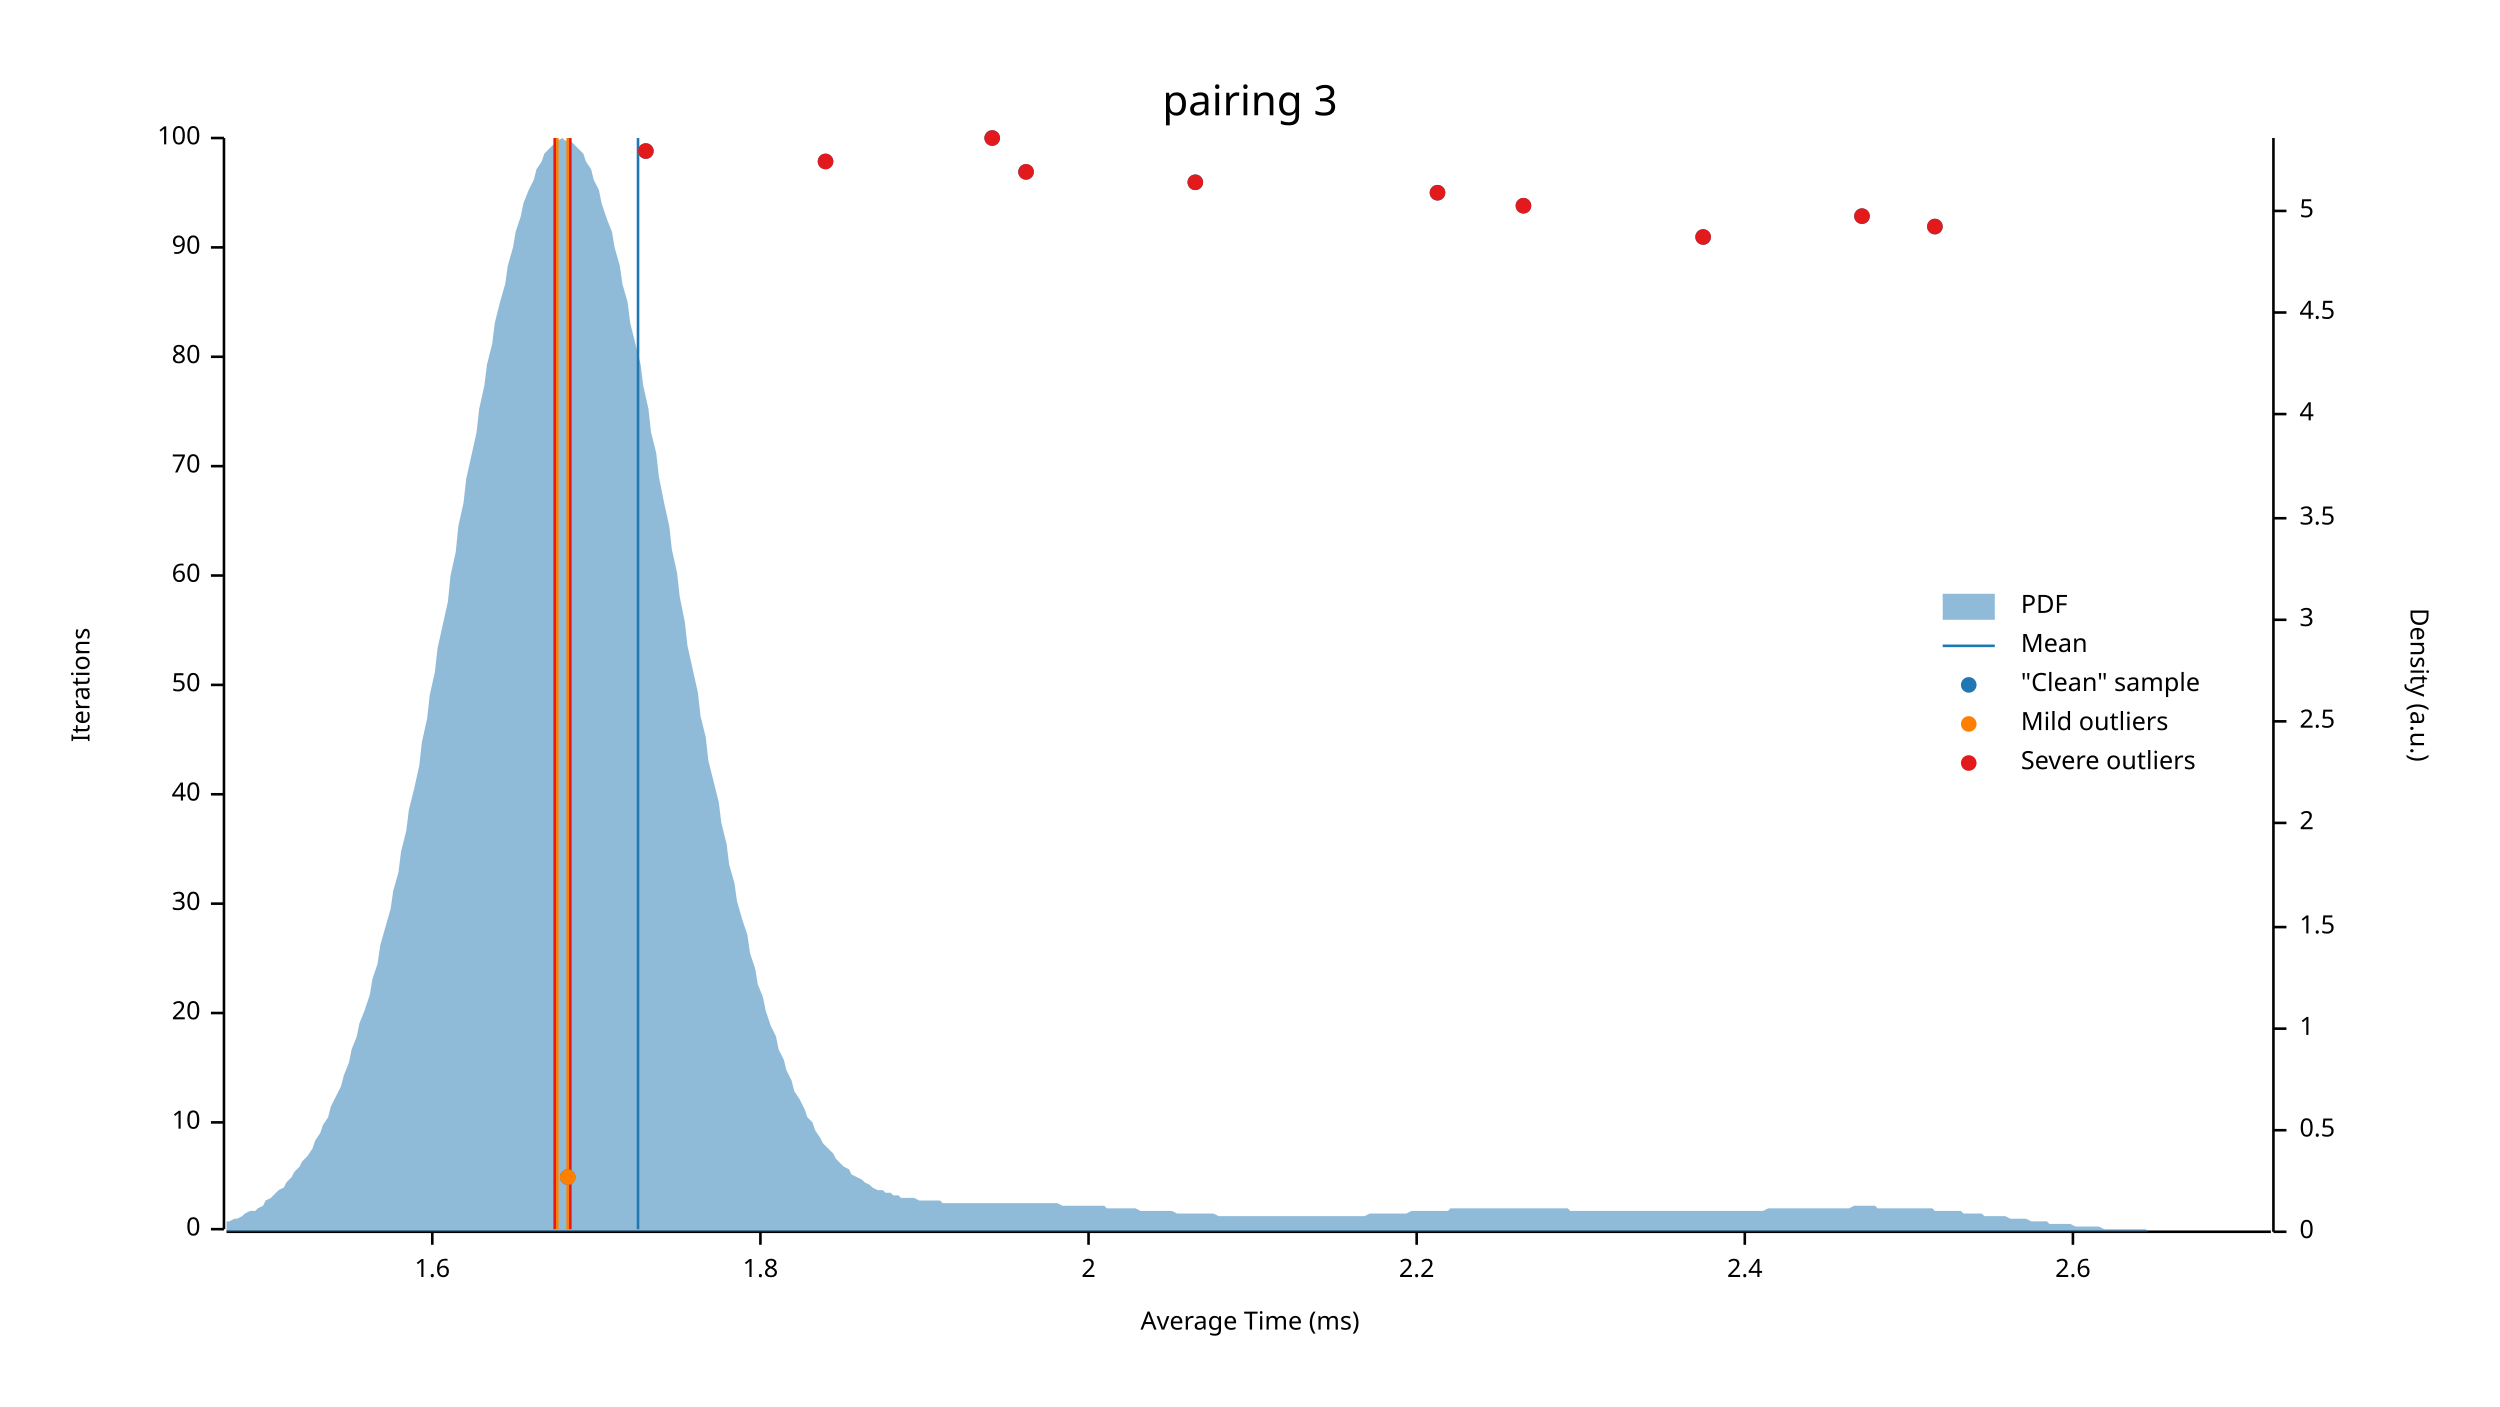
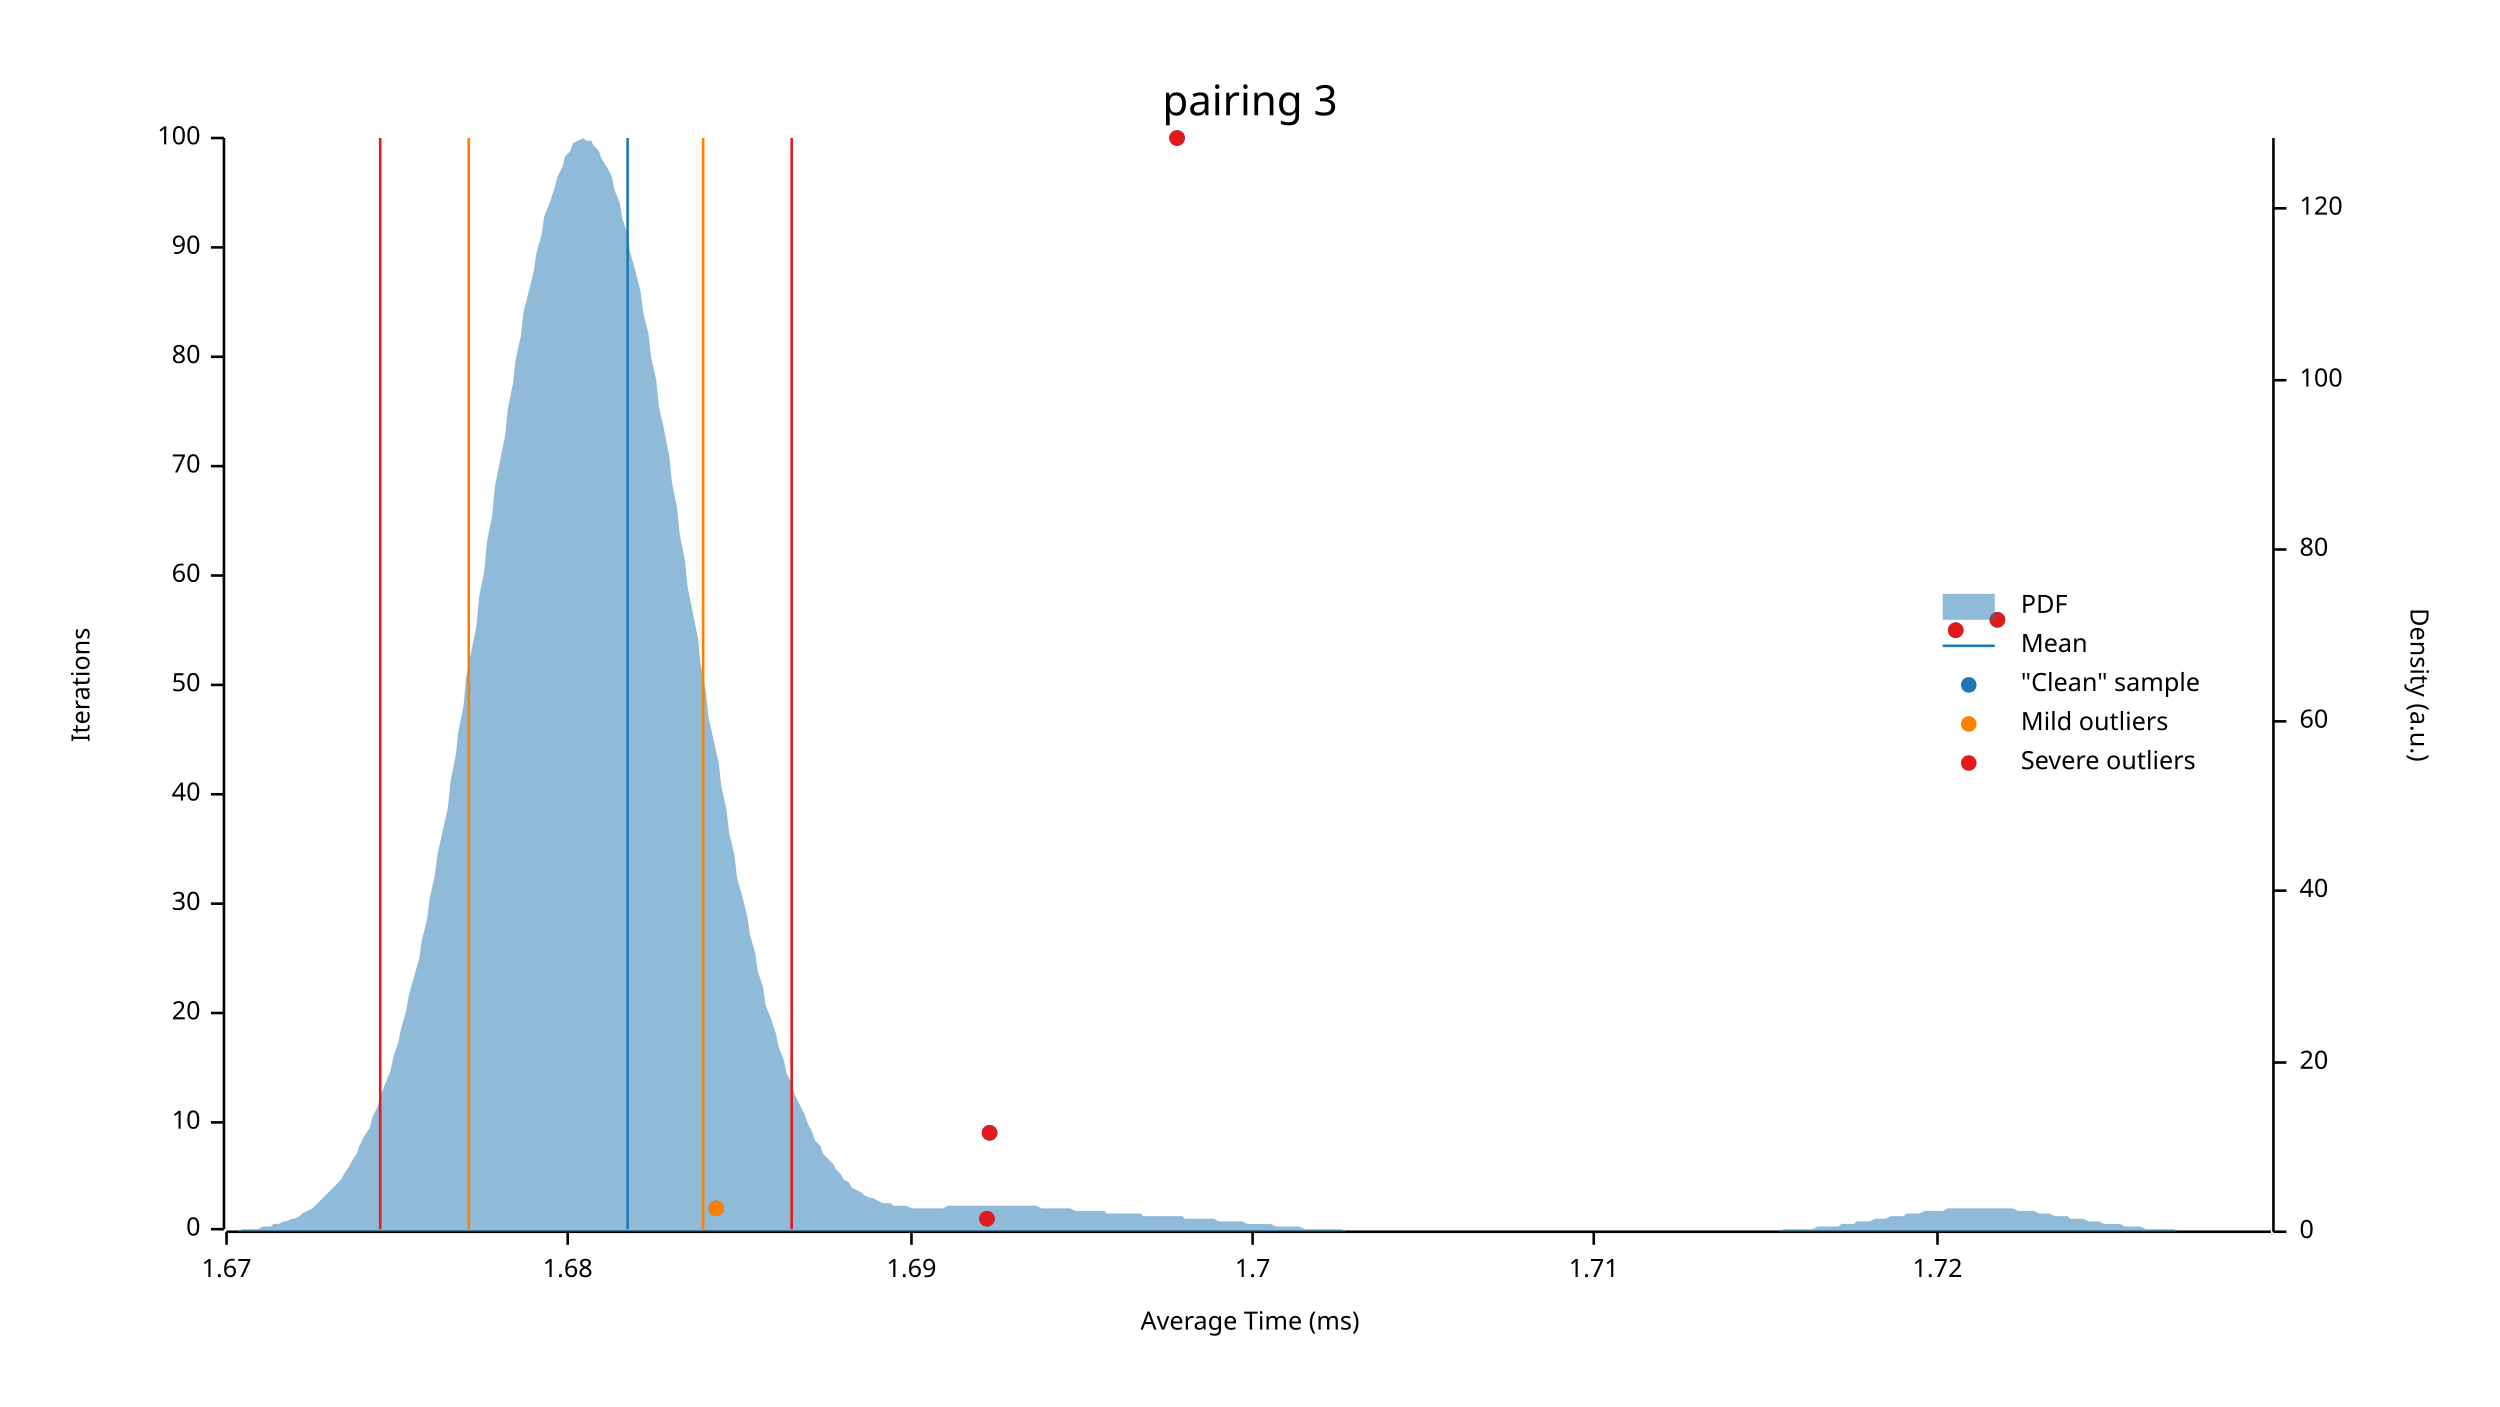
<svg xmlns="http://www.w3.org/2000/svg" width="960" height="540" viewBox="0 0 960 540">
  <text x="480" y="32" dy="0.76em" text-anchor="middle" font-family="sans-serif" font-size="16.129" opacity="1" fill="#000000">
pairing 3
</text>
  <text x="27" y="263" dy="0.76em" text-anchor="middle" font-family="sans-serif" font-size="9.677" opacity="1" fill="#000000" transform="rotate(270, 27, 263)">
Iterations
</text>
  <text x="480" y="513" dy="-0.5ex" text-anchor="middle" font-family="sans-serif" font-size="9.677" opacity="1" fill="#000000">
Average Time (ms)
</text>
  <polyline fill="none" opacity="1" stroke="#000000" stroke-width="1" points="86,53 86,472 " />
  <text x="77" y="472" dy="0.5ex" text-anchor="end" font-family="sans-serif" font-size="9.677" opacity="1" fill="#000000">
0
</text>
  <polyline fill="none" opacity="1" stroke="#000000" stroke-width="1" points="81,472 86,472 " />
  <text x="77" y="431" dy="0.5ex" text-anchor="end" font-family="sans-serif" font-size="9.677" opacity="1" fill="#000000">
10
</text>
  <polyline fill="none" opacity="1" stroke="#000000" stroke-width="1" points="81,431 86,431 " />
  <text x="77" y="389" dy="0.5ex" text-anchor="end" font-family="sans-serif" font-size="9.677" opacity="1" fill="#000000">
20
</text>
  <polyline fill="none" opacity="1" stroke="#000000" stroke-width="1" points="81,389 86,389 " />
  <text x="77" y="347" dy="0.5ex" text-anchor="end" font-family="sans-serif" font-size="9.677" opacity="1" fill="#000000">
30
</text>
  <polyline fill="none" opacity="1" stroke="#000000" stroke-width="1" points="81,347 86,347 " />
  <text x="77" y="305" dy="0.5ex" text-anchor="end" font-family="sans-serif" font-size="9.677" opacity="1" fill="#000000">
40
</text>
  <polyline fill="none" opacity="1" stroke="#000000" stroke-width="1" points="81,305 86,305 " />
  <text x="77" y="263" dy="0.5ex" text-anchor="end" font-family="sans-serif" font-size="9.677" opacity="1" fill="#000000">
50
</text>
  <polyline fill="none" opacity="1" stroke="#000000" stroke-width="1" points="81,263 86,263 " />
  <text x="77" y="221" dy="0.5ex" text-anchor="end" font-family="sans-serif" font-size="9.677" opacity="1" fill="#000000">
60
</text>
  <polyline fill="none" opacity="1" stroke="#000000" stroke-width="1" points="81,221 86,221 " />
  <text x="77" y="179" dy="0.5ex" text-anchor="end" font-family="sans-serif" font-size="9.677" opacity="1" fill="#000000">
70
</text>
  <polyline fill="none" opacity="1" stroke="#000000" stroke-width="1" points="81,179 86,179 " />
  <text x="77" y="137" dy="0.5ex" text-anchor="end" font-family="sans-serif" font-size="9.677" opacity="1" fill="#000000">
80
</text>
  <polyline fill="none" opacity="1" stroke="#000000" stroke-width="1" points="81,137 86,137 " />
  <text x="77" y="95" dy="0.5ex" text-anchor="end" font-family="sans-serif" font-size="9.677" opacity="1" fill="#000000">
90
</text>
  <polyline fill="none" opacity="1" stroke="#000000" stroke-width="1" points="81,95 86,95 " />
  <text x="77" y="53" dy="0.5ex" text-anchor="end" font-family="sans-serif" font-size="9.677" opacity="1" fill="#000000">
100
</text>
  <polyline fill="none" opacity="1" stroke="#000000" stroke-width="1" points="81,53 86,53 " />
  <polyline fill="none" opacity="1" stroke="#000000" stroke-width="1" points="87,473 872,473 " />
-   <text x="166" y="483" dy="0.76em" text-anchor="middle" font-family="sans-serif" font-size="9.677" opacity="1" fill="#000000">
- 1.6
+   <text x="87" y="483" dy="0.76em" text-anchor="middle" font-family="sans-serif" font-size="9.677" opacity="1" fill="#000000">
+ 1.67
</text>
-   <polyline fill="none" opacity="1" stroke="#000000" stroke-width="1" points="166,473 166,478 " />
-   <text x="292" y="483" dy="0.76em" text-anchor="middle" font-family="sans-serif" font-size="9.677" opacity="1" fill="#000000">
- 1.8
+   <polyline fill="none" opacity="1" stroke="#000000" stroke-width="1" points="87,473 87,478 " />
+   <text x="218" y="483" dy="0.76em" text-anchor="middle" font-family="sans-serif" font-size="9.677" opacity="1" fill="#000000">
+ 1.68
</text>
-   <polyline fill="none" opacity="1" stroke="#000000" stroke-width="1" points="292,473 292,478 " />
-   <text x="418" y="483" dy="0.76em" text-anchor="middle" font-family="sans-serif" font-size="9.677" opacity="1" fill="#000000">
- 2
+   <polyline fill="none" opacity="1" stroke="#000000" stroke-width="1" points="218,473 218,478 " />
+   <text x="350" y="483" dy="0.76em" text-anchor="middle" font-family="sans-serif" font-size="9.677" opacity="1" fill="#000000">
+ 1.69
</text>
-   <polyline fill="none" opacity="1" stroke="#000000" stroke-width="1" points="418,473 418,478 " />
-   <text x="544" y="483" dy="0.76em" text-anchor="middle" font-family="sans-serif" font-size="9.677" opacity="1" fill="#000000">
- 2.2
+   <polyline fill="none" opacity="1" stroke="#000000" stroke-width="1" points="350,473 350,478 " />
+   <text x="481" y="483" dy="0.76em" text-anchor="middle" font-family="sans-serif" font-size="9.677" opacity="1" fill="#000000">
+ 1.7
</text>
-   <polyline fill="none" opacity="1" stroke="#000000" stroke-width="1" points="544,473 544,478 " />
-   <text x="670" y="483" dy="0.76em" text-anchor="middle" font-family="sans-serif" font-size="9.677" opacity="1" fill="#000000">
- 2.4
+   <polyline fill="none" opacity="1" stroke="#000000" stroke-width="1" points="481,473 481,478 " />
+   <text x="612" y="483" dy="0.76em" text-anchor="middle" font-family="sans-serif" font-size="9.677" opacity="1" fill="#000000">
+ 1.71
</text>
-   <polyline fill="none" opacity="1" stroke="#000000" stroke-width="1" points="670,473 670,478 " />
-   <text x="796" y="483" dy="0.76em" text-anchor="middle" font-family="sans-serif" font-size="9.677" opacity="1" fill="#000000">
- 2.6
+   <polyline fill="none" opacity="1" stroke="#000000" stroke-width="1" points="612,473 612,478 " />
+   <text x="744" y="483" dy="0.76em" text-anchor="middle" font-family="sans-serif" font-size="9.677" opacity="1" fill="#000000">
+ 1.72
</text>
-   <polyline fill="none" opacity="1" stroke="#000000" stroke-width="1" points="796,473 796,478 " />
+   <polyline fill="none" opacity="1" stroke="#000000" stroke-width="1" points="744,473 744,478 " />
  <text x="933" y="263" dy="0.76em" text-anchor="middle" font-family="sans-serif" font-size="9.677" opacity="1" fill="#000000" transform="rotate(90, 933, 263)">
Density (a.u.)
</text>
  <polyline fill="none" opacity="1" stroke="#000000" stroke-width="1" points="873,53 873,473 " />
  <text x="883" y="473" dy="0.5ex" text-anchor="start" font-family="sans-serif" font-size="9.677" opacity="1" fill="#000000">
0
</text>
  <polyline fill="none" opacity="1" stroke="#000000" stroke-width="1" points="873,473 878,473 " />
-   <text x="883" y="434" dy="0.5ex" text-anchor="start" font-family="sans-serif" font-size="9.677" opacity="1" fill="#000000">
- 0.5
+   <text x="883" y="408" dy="0.5ex" text-anchor="start" font-family="sans-serif" font-size="9.677" opacity="1" fill="#000000">
+ 20
</text>
-   <polyline fill="none" opacity="1" stroke="#000000" stroke-width="1" points="873,434 878,434 " />
-   <text x="883" y="395" dy="0.5ex" text-anchor="start" font-family="sans-serif" font-size="9.677" opacity="1" fill="#000000">
- 1
+   <polyline fill="none" opacity="1" stroke="#000000" stroke-width="1" points="873,408 878,408 " />
+   <text x="883" y="342" dy="0.5ex" text-anchor="start" font-family="sans-serif" font-size="9.677" opacity="1" fill="#000000">
+ 40
</text>
-   <polyline fill="none" opacity="1" stroke="#000000" stroke-width="1" points="873,395 878,395 " />
-   <text x="883" y="356" dy="0.5ex" text-anchor="start" font-family="sans-serif" font-size="9.677" opacity="1" fill="#000000">
- 1.5
- </text>
-   <polyline fill="none" opacity="1" stroke="#000000" stroke-width="1" points="873,356 878,356 " />
-   <text x="883" y="316" dy="0.5ex" text-anchor="start" font-family="sans-serif" font-size="9.677" opacity="1" fill="#000000">
- 2
- </text>
-   <polyline fill="none" opacity="1" stroke="#000000" stroke-width="1" points="873,316 878,316 " />
+   <polyline fill="none" opacity="1" stroke="#000000" stroke-width="1" points="873,342 878,342 " />
  <text x="883" y="277" dy="0.5ex" text-anchor="start" font-family="sans-serif" font-size="9.677" opacity="1" fill="#000000">
- 2.5
+ 60
</text>
  <polyline fill="none" opacity="1" stroke="#000000" stroke-width="1" points="873,277 878,277 " />
-   <text x="883" y="238" dy="0.5ex" text-anchor="start" font-family="sans-serif" font-size="9.677" opacity="1" fill="#000000">
- 3
+   <text x="883" y="211" dy="0.5ex" text-anchor="start" font-family="sans-serif" font-size="9.677" opacity="1" fill="#000000">
+ 80
</text>
-   <polyline fill="none" opacity="1" stroke="#000000" stroke-width="1" points="873,238 878,238 " />
-   <text x="883" y="199" dy="0.5ex" text-anchor="start" font-family="sans-serif" font-size="9.677" opacity="1" fill="#000000">
- 3.5
+   <polyline fill="none" opacity="1" stroke="#000000" stroke-width="1" points="873,211 878,211 " />
+   <text x="883" y="146" dy="0.5ex" text-anchor="start" font-family="sans-serif" font-size="9.677" opacity="1" fill="#000000">
+ 100
</text>
-   <polyline fill="none" opacity="1" stroke="#000000" stroke-width="1" points="873,199 878,199 " />
-   <text x="883" y="159" dy="0.5ex" text-anchor="start" font-family="sans-serif" font-size="9.677" opacity="1" fill="#000000">
- 4
+   <polyline fill="none" opacity="1" stroke="#000000" stroke-width="1" points="873,146 878,146 " />
+   <text x="883" y="80" dy="0.5ex" text-anchor="start" font-family="sans-serif" font-size="9.677" opacity="1" fill="#000000">
+ 120
</text>
-   <polyline fill="none" opacity="1" stroke="#000000" stroke-width="1" points="873,159 878,159 " />
-   <text x="883" y="120" dy="0.5ex" text-anchor="start" font-family="sans-serif" font-size="9.677" opacity="1" fill="#000000">
- 4.5
- </text>
-   <polyline fill="none" opacity="1" stroke="#000000" stroke-width="1" points="873,120 878,120 " />
-   <text x="883" y="81" dy="0.5ex" text-anchor="start" font-family="sans-serif" font-size="9.677" opacity="1" fill="#000000">
- 5
- </text>
-   <polyline fill="none" opacity="1" stroke="#000000" stroke-width="1" points="873,81 878,81 " />
-   <polygon opacity="0.5" fill="#1F78B4" points="87,469 88,469 90,468 91,468 93,467 94,466 96,465 98,465 99,464 101,463 102,461 104,460 105,459 107,457 109,456 110,454 112,452 113,450 115,448 116,446 118,444 120,441 121,438 123,435 124,432 126,429 127,425 129,421 131,417 132,413 134,408 135,403 137,398 138,393 140,388 142,382 143,376 145,370 146,363 148,356 150,349 151,342 153,335 154,327 156,319 157,311 159,303 161,294 162,285 164,276 165,267 167,258 168,249 170,240 172,231 173,221 175,212 176,202 178,193 179,184 181,175 183,166 184,157 186,148 187,140 189,132 190,124 192,116 194,109 195,102 197,95 198,89 200,83 201,78 203,73 205,69 206,65 208,62 209,59 211,57 213,55 214,54 216,53 217,54 219,54 220,55 222,57 224,59 225,62 227,65 228,69 230,73 231,78 233,84 235,89 236,95 238,102 239,109 241,116 242,124 244,132 246,140 247,148 249,157 250,166 252,174 253,183 255,193 257,202 258,211 260,220 261,229 263,239 264,248 266,257 268,266 269,275 271,283 272,292 274,300 276,308 277,316 279,324 280,332 282,339 283,346 285,353 287,359 288,366 290,372 291,378 293,383 294,388 296,394 298,398 299,403 301,407 302,411 304,415 305,419 307,422 309,426 310,429 312,431 313,434 315,437 316,439 318,441 320,443 321,445 323,447 324,448 326,449 327,451 329,452 331,453 332,454 334,455 335,456 337,457 339,457 340,458 342,458 343,459 345,459 346,460 348,460 350,460 351,460 353,461 354,461 356,461 357,461 359,461 361,461 362,462 364,462 365,462 367,462 368,462 370,462 372,462 373,462 375,462 376,462 378,462 379,462 381,462 383,462 384,462 386,462 387,462 389,462 391,462 392,462 394,462 395,462 397,462 398,462 400,462 402,462 403,462 405,462 406,462 408,463 409,463 411,463 413,463 414,463 416,463 417,463 419,463 420,463 422,463 424,463 425,464 427,464 428,464 430,464 431,464 433,464 435,464 436,464 438,465 439,465 441,465 442,465 444,465 446,465 447,465 449,465 450,465 452,466 454,466 455,466 457,466 458,466 460,466 461,466 463,466 465,466 466,466 468,467 469,467 471,467 472,467 474,467 476,467 477,467 479,467 480,467 482,467 483,467 485,467 487,467 488,467 490,467 491,467 493,467 494,467 496,467 498,467 499,467 501,467 502,467 504,467 505,467 507,467 509,467 510,467 512,467 513,467 515,467 517,467 518,467 520,467 521,467 523,467 524,467 526,466 528,466 529,466 531,466 532,466 534,466 535,466 537,466 539,466 540,466 542,465 543,465 545,465 546,465 548,465 550,465 551,465 553,465 554,465 556,465 557,464 559,464 561,464 562,464 564,464 565,464 567,464 568,464 570,464 572,464 573,464 575,464 576,464 578,464 580,464 581,464 583,464 584,464 586,464 587,464 589,464 591,464 592,464 594,464 595,464 597,464 598,464 600,464 602,464 603,465 605,465 606,465 608,465 609,465 611,465 613,465 614,465 616,465 617,465 619,465 620,465 622,465 624,465 625,465 627,465 628,465 630,465 632,465 633,465 635,465 636,465 638,465 639,465 641,465 643,465 644,465 646,465 647,465 649,465 650,465 652,465 654,465 655,465 657,465 658,465 660,465 661,465 663,465 665,465 666,465 668,465 669,465 671,465 672,465 674,465 676,465 677,465 679,464 680,464 682,464 683,464 685,464 687,464 688,464 690,464 691,464 693,464 695,464 696,464 698,464 699,464 701,464 702,464 704,464 706,464 707,464 709,464 710,464 712,463 713,463 715,463 717,463 718,463 720,463 721,464 723,464 724,464 726,464 728,464 729,464 731,464 732,464 734,464 735,464 737,464 739,464 740,464 742,464 743,465 745,465 746,465 748,465 750,465 751,465 753,465 754,466 756,466 758,466 759,466 761,466 762,467 764,467 765,467 767,467 769,467 770,467 772,468 773,468 775,468 776,468 778,468 780,469 781,469 783,469 784,469 786,469 787,470 789,470 791,470 792,470 794,470 795,470 797,471 798,471 800,471 802,471 803,471 805,471 806,471 808,472 809,472 811,472 813,472 814,472 816,472 817,472 819,472 821,472 822,472 824,472 825,473 827,473 828,473 830,473 832,473 833,473 835,473 836,473 838,473 839,473 841,473 843,473 844,473 846,473 847,473 849,473 850,473 852,473 854,473 855,473 857,473 858,473 860,473 861,473 863,473 865,473 866,473 868,473 869,473 871,473 873,473 873,473 87,473 " />
-   <polyline fill="none" opacity="1" stroke="#1F78B4" stroke-width="1" points="245,472 245,53 " />
-   <polyline fill="none" opacity="1" stroke="#FF7F00" stroke-width="1" points="214,472 214,53 " />
-   <polyline fill="none" opacity="1" stroke="#FF7F00" stroke-width="1" points="218,472 218,53 " />
-   <polyline fill="none" opacity="1" stroke="#E31A1C" stroke-width="1" points="213,472 213,53 " />
-   <polyline fill="none" opacity="1" stroke="#E31A1C" stroke-width="1" points="219,472 219,53 " />
-   <circle cx="218" cy="452" r="3" opacity="1" fill="#1F78B4" stroke="none" stroke-width="1" />
-   <circle cx="654" cy="91" r="3" opacity="1" fill="#1F78B4" stroke="none" stroke-width="1" />
-   <circle cx="743" cy="87" r="3" opacity="1" fill="#1F78B4" stroke="none" stroke-width="1" />
-   <circle cx="715" cy="83" r="3" opacity="1" fill="#1F78B4" stroke="none" stroke-width="1" />
-   <circle cx="585" cy="79" r="3" opacity="1" fill="#1F78B4" stroke="none" stroke-width="1" />
-   <circle cx="552" cy="74" r="3" opacity="1" fill="#1F78B4" stroke="none" stroke-width="1" />
-   <circle cx="459" cy="70" r="3" opacity="1" fill="#1F78B4" stroke="none" stroke-width="1" />
-   <circle cx="394" cy="66" r="3" opacity="1" fill="#1F78B4" stroke="none" stroke-width="1" />
-   <circle cx="317" cy="62" r="3" opacity="1" fill="#1F78B4" stroke="none" stroke-width="1" />
-   <circle cx="248" cy="58" r="3" opacity="1" fill="#1F78B4" stroke="none" stroke-width="1" />
-   <circle cx="381" cy="53" r="3" opacity="1" fill="#1F78B4" stroke="none" stroke-width="1" />
-   <circle cx="218" cy="452" r="3" opacity="1" fill="#FF7F00" stroke="none" stroke-width="1" />
-   <circle cx="654" cy="91" r="3" opacity="1" fill="#E31A1C" stroke="none" stroke-width="1" />
-   <circle cx="743" cy="87" r="3" opacity="1" fill="#E31A1C" stroke="none" stroke-width="1" />
-   <circle cx="715" cy="83" r="3" opacity="1" fill="#E31A1C" stroke="none" stroke-width="1" />
-   <circle cx="585" cy="79" r="3" opacity="1" fill="#E31A1C" stroke="none" stroke-width="1" />
-   <circle cx="552" cy="74" r="3" opacity="1" fill="#E31A1C" stroke="none" stroke-width="1" />
-   <circle cx="459" cy="70" r="3" opacity="1" fill="#E31A1C" stroke="none" stroke-width="1" />
-   <circle cx="394" cy="66" r="3" opacity="1" fill="#E31A1C" stroke="none" stroke-width="1" />
-   <circle cx="317" cy="62" r="3" opacity="1" fill="#E31A1C" stroke="none" stroke-width="1" />
-   <circle cx="248" cy="58" r="3" opacity="1" fill="#E31A1C" stroke="none" stroke-width="1" />
-   <circle cx="381" cy="53" r="3" opacity="1" fill="#E31A1C" stroke="none" stroke-width="1" />
+   <polyline fill="none" opacity="1" stroke="#000000" stroke-width="1" points="873,80 878,80 " />
+   <polygon opacity="0.5" fill="#1F78B4" points="87,473 88,473 90,473 91,473 93,472 94,472 96,472 98,472 99,472 101,471 102,471 104,471 105,470 107,470 109,469 110,469 112,468 113,468 115,467 116,466 118,465 120,464 121,463 123,461 124,460 126,458 127,457 129,455 131,453 132,451 134,448 135,446 137,443 138,440 140,436 142,433 143,429 145,425 146,421 148,416 150,411 151,406 153,400 154,395 156,388 157,382 159,375 161,368 162,361 164,353 165,345 167,336 168,328 170,319 172,310 173,300 175,290 176,281 178,271 179,260 181,250 183,240 184,229 186,219 187,208 189,198 190,187 192,177 194,167 195,157 197,147 198,138 200,129 201,120 203,112 205,104 206,97 208,90 209,83 211,78 213,72 214,68 216,64 217,60 219,58 220,55 222,54 224,53 225,54 227,54 228,56 230,58 231,61 233,64 235,68 236,73 238,78 239,84 241,90 242,97 244,104 246,112 247,120 249,128 250,137 252,146 253,156 255,165 257,175 258,185 260,195 261,205 263,215 264,225 266,235 268,245 269,255 271,265 272,275 274,284 276,293 277,302 279,311 280,320 282,328 283,337 285,344 287,352 288,359 290,366 291,373 293,379 294,386 296,391 298,397 299,402 301,407 302,412 304,416 305,420 307,424 309,428 310,431 312,435 313,438 315,440 316,443 318,445 320,447 321,449 323,451 324,453 326,454 327,456 329,457 331,458 332,459 334,460 335,460 337,461 339,462 340,462 342,462 343,463 345,463 346,463 348,463 350,464 351,464 353,464 354,464 356,464 357,464 359,464 361,464 362,464 364,463 365,463 367,463 368,463 370,463 372,463 373,463 375,463 376,463 378,463 379,463 381,463 383,463 384,463 386,463 387,463 389,463 391,463 392,463 394,463 395,463 397,463 398,463 400,464 402,464 403,464 405,464 406,464 408,464 409,464 411,464 413,465 414,465 416,465 417,465 419,465 420,465 422,465 424,465 425,466 427,466 428,466 430,466 431,466 433,466 435,466 436,466 438,466 439,467 441,467 442,467 444,467 446,467 447,467 449,467 450,467 452,467 454,467 455,468 457,468 458,468 460,468 461,468 463,468 465,468 466,468 468,469 469,469 471,469 472,469 474,469 476,469 477,469 479,470 480,470 482,470 483,470 485,470 487,470 488,470 490,471 491,471 493,471 494,471 496,471 498,471 499,471 501,472 502,472 504,472 505,472 507,472 509,472 510,472 512,472 513,472 515,472 517,473 518,473 520,473 521,473 523,473 524,473 526,473 528,473 529,473 531,473 532,473 534,473 535,473 537,473 539,473 540,473 542,473 543,473 545,473 546,473 548,473 550,473 551,473 553,473 554,473 556,473 557,473 559,473 561,473 562,473 564,473 565,473 567,473 568,473 570,473 572,473 573,473 575,473 576,473 578,473 580,473 581,473 583,473 584,473 586,473 587,473 589,473 591,473 592,473 594,473 595,473 597,473 598,473 600,473 602,473 603,473 605,473 606,473 608,473 609,473 611,473 613,473 614,473 616,473 617,473 619,473 620,473 622,473 624,473 625,473 627,473 628,473 630,473 632,473 633,473 635,473 636,473 638,473 639,473 641,473 643,473 644,473 646,473 647,473 649,473 650,473 652,473 654,473 655,473 657,473 658,473 660,473 661,473 663,473 665,473 666,473 668,473 669,473 671,473 672,473 674,473 676,473 677,473 679,473 680,473 682,473 683,473 685,472 687,472 688,472 690,472 691,472 693,472 695,472 696,472 698,471 699,471 701,471 702,471 704,471 706,471 707,470 709,470 710,470 712,470 713,469 715,469 717,469 718,469 720,468 721,468 723,468 724,468 726,467 728,467 729,467 731,467 732,466 734,466 735,466 737,466 739,465 740,465 742,465 743,465 745,465 746,465 748,464 750,464 751,464 753,464 754,464 756,464 758,464 759,464 761,464 762,464 764,464 765,464 767,464 769,464 770,464 772,464 773,464 775,465 776,465 778,465 780,465 781,465 783,466 784,466 786,466 787,466 789,467 791,467 792,467 794,467 795,468 797,468 798,468 800,468 802,469 803,469 805,469 806,469 808,470 809,470 811,470 813,470 814,470 816,471 817,471 819,471 821,471 822,471 824,472 825,472 827,472 828,472 830,472 832,472 833,472 835,472 836,473 838,473 839,473 841,473 843,473 844,473 846,473 847,473 849,473 850,473 852,473 854,473 855,473 857,473 858,473 860,473 861,473 863,473 865,473 866,473 868,473 869,473 871,473 873,473 873,473 87,473 " />
+   <polyline fill="none" opacity="1" stroke="#1F78B4" stroke-width="1" points="241,472 241,53 " />
+   <polyline fill="none" opacity="1" stroke="#FF7F00" stroke-width="1" points="180,472 180,53 " />
+   <polyline fill="none" opacity="1" stroke="#FF7F00" stroke-width="1" points="270,472 270,53 " />
+   <polyline fill="none" opacity="1" stroke="#E31A1C" stroke-width="1" points="146,472 146,53 " />
+   <polyline fill="none" opacity="1" stroke="#E31A1C" stroke-width="1" points="304,472 304,53 " />
+   <circle cx="379" cy="468" r="3" opacity="1" fill="#1F78B4" stroke="none" stroke-width="1" />
+   <circle cx="275" cy="464" r="3" opacity="1" fill="#1F78B4" stroke="none" stroke-width="1" />
+   <circle cx="380" cy="435" r="3" opacity="1" fill="#1F78B4" stroke="none" stroke-width="1" />
+   <circle cx="751" cy="242" r="3" opacity="1" fill="#1F78B4" stroke="none" stroke-width="1" />
+   <circle cx="767" cy="238" r="3" opacity="1" fill="#1F78B4" stroke="none" stroke-width="1" />
+   <circle cx="452" cy="53" r="3" opacity="1" fill="#1F78B4" stroke="none" stroke-width="1" />
+   <circle cx="275" cy="464" r="3" opacity="1" fill="#FF7F00" stroke="none" stroke-width="1" />
+   <circle cx="379" cy="468" r="3" opacity="1" fill="#E31A1C" stroke="none" stroke-width="1" />
+   <circle cx="380" cy="435" r="3" opacity="1" fill="#E31A1C" stroke="none" stroke-width="1" />
+   <circle cx="751" cy="242" r="3" opacity="1" fill="#E31A1C" stroke="none" stroke-width="1" />
+   <circle cx="767" cy="238" r="3" opacity="1" fill="#E31A1C" stroke="none" stroke-width="1" />
+   <circle cx="452" cy="53" r="3" opacity="1" fill="#E31A1C" stroke="none" stroke-width="1" />
  <text x="776" y="228" dy="0.76em" text-anchor="start" font-family="sans-serif" font-size="9.677" opacity="1" fill="#000000">
PDF
</text>
  <text x="776" y="243" dy="0.76em" text-anchor="start" font-family="sans-serif" font-size="9.677" opacity="1" fill="#000000">
Mean
</text>
  <text x="776" y="258" dy="0.76em" text-anchor="start" font-family="sans-serif" font-size="9.677" opacity="1" fill="#000000">
"Clean" sample
</text>
  <text x="776" y="273" dy="0.76em" text-anchor="start" font-family="sans-serif" font-size="9.677" opacity="1" fill="#000000">
Mild outliers
</text>
  <text x="776" y="288" dy="0.76em" text-anchor="start" font-family="sans-serif" font-size="9.677" opacity="1" fill="#000000">
Severe outliers
</text>
  <rect x="746" y="228" width="20" height="10" opacity="0.5" fill="#1F78B4" stroke="none" />
  <polyline fill="none" opacity="1" stroke="#1F78B4" stroke-width="1" points="746,248 766,248 " />
  <circle cx="756" cy="263" r="3" opacity="1" fill="#1F78B4" stroke="none" stroke-width="1" />
  <circle cx="756" cy="278" r="3" opacity="1" fill="#FF7F00" stroke="none" stroke-width="1" />
  <circle cx="756" cy="293" r="3" opacity="1" fill="#E31A1C" stroke="none" stroke-width="1" />
</svg>
